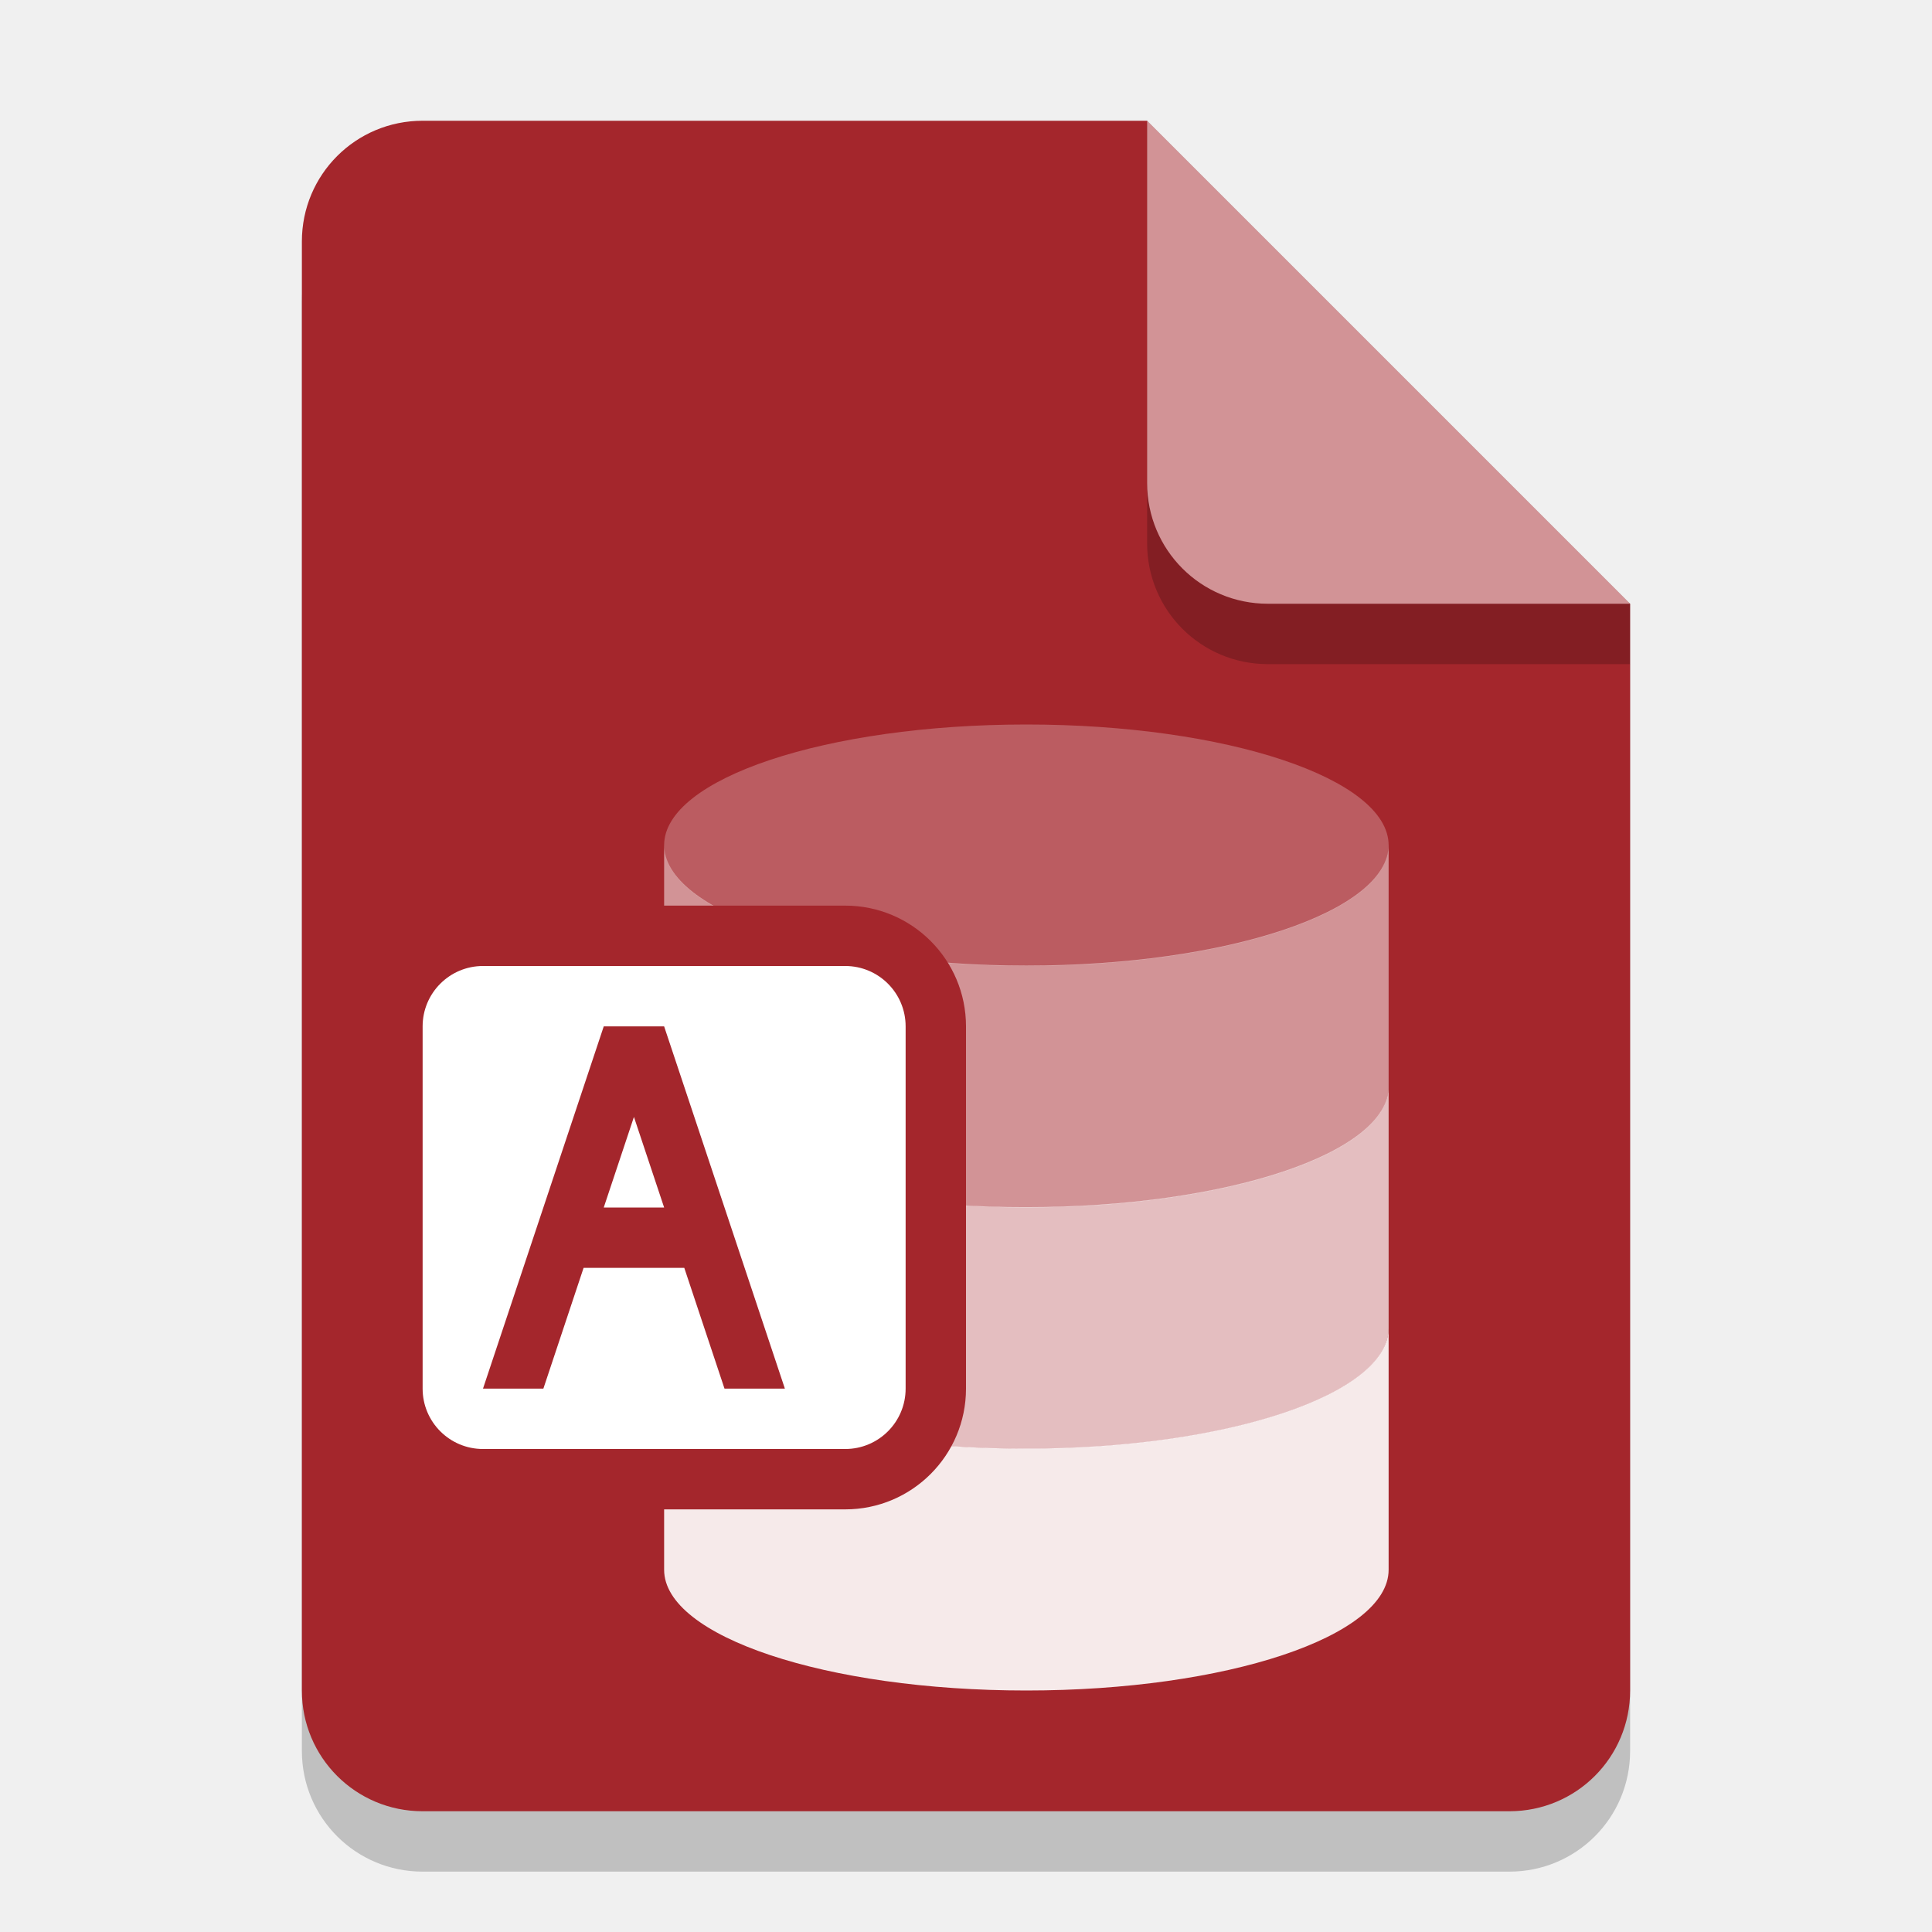
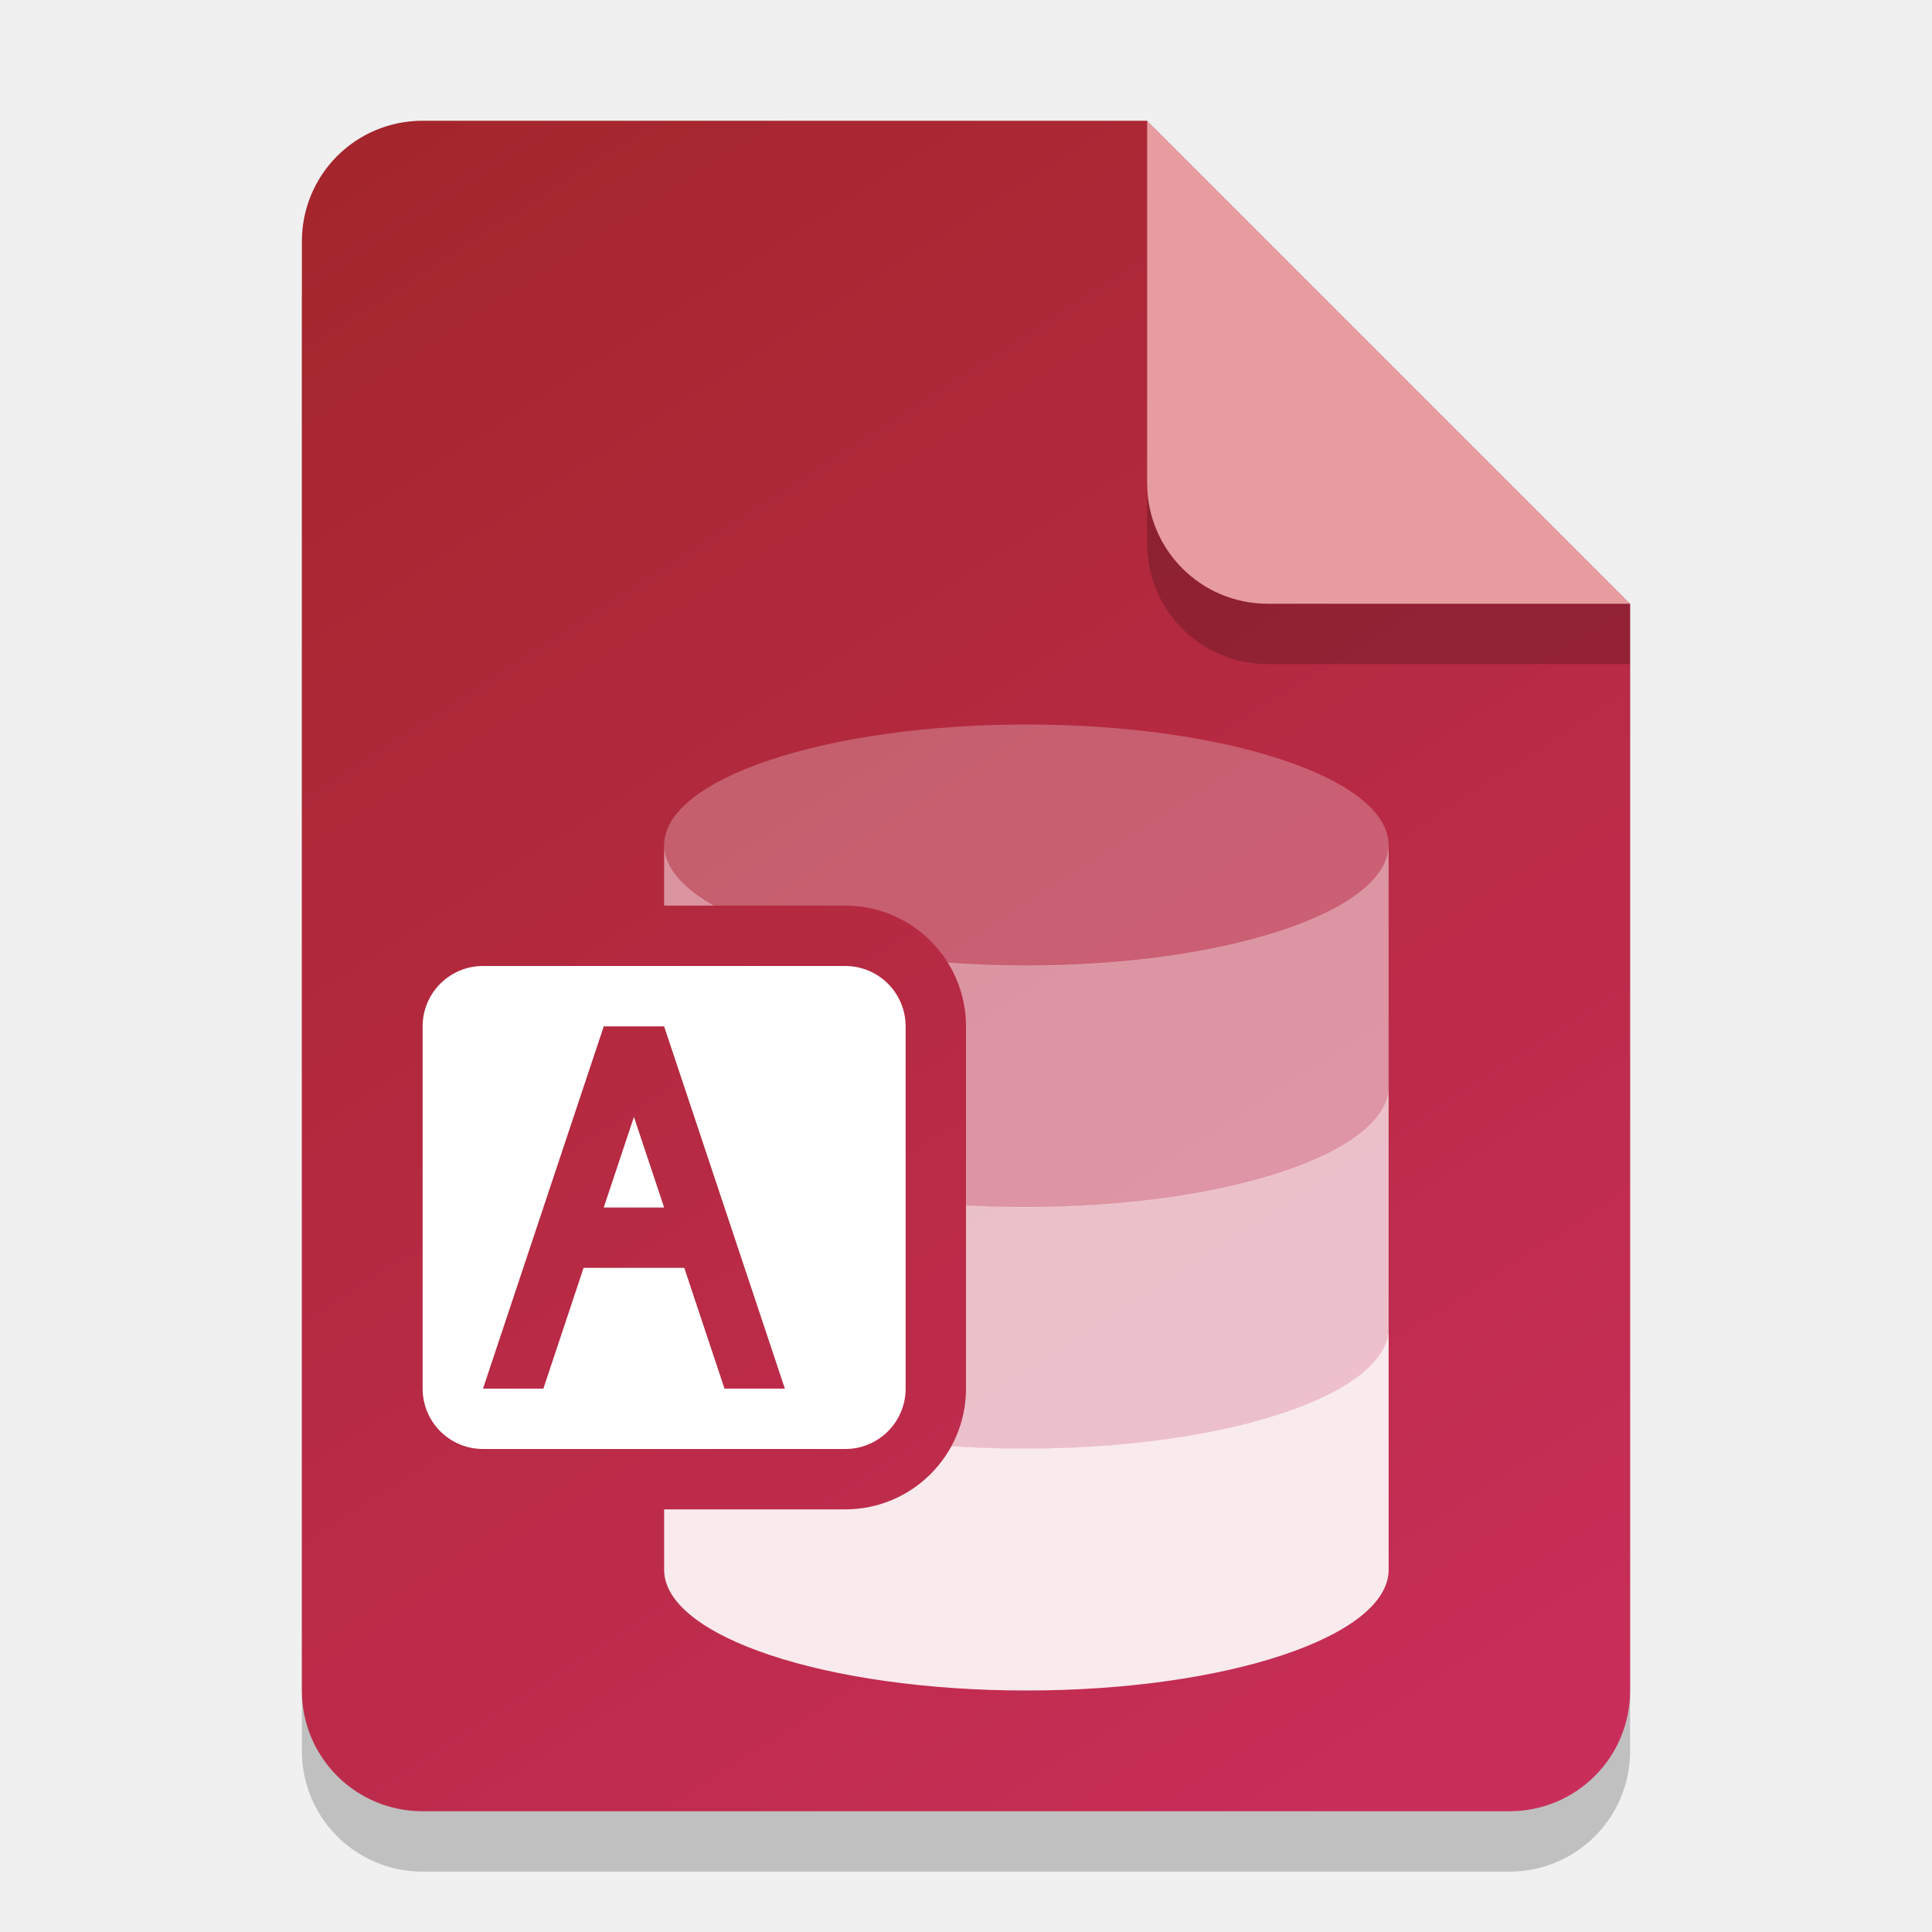
- <svg xmlns="http://www.w3.org/2000/svg" width="32" height="32" viewBox="0 0 32 32" version="1.1" id="svg5">
-   <defs id="defs2" />
+ <svg xmlns="http://www.w3.org/2000/svg" xmlns:xlink="http://www.w3.org/1999/xlink" width="32" height="32" viewBox="0 0 32 32" version="1.1" id="svg5">
+   <defs id="defs2">
+     <linearGradient id="linearGradient879">
+       <stop style="stop-color:#a4262c;stop-opacity:1;" offset="0" id="stop875" />
+       <stop style="stop-color:#c92e5a;stop-opacity:1;" offset="1" id="stop877" />
+     </linearGradient>
+     <linearGradient xlink:href="#linearGradient879" id="linearGradient2335" x1="7" y1="2" x2="25" y2="30" gradientUnits="userSpaceOnUse" />
+     <linearGradient xlink:href="#linearGradient879" id="linearGradient2337" x1="7" y1="2" x2="25" y2="30" gradientUnits="userSpaceOnUse" />
+     <linearGradient xlink:href="#linearGradient879" id="linearGradient2339" x1="7" y1="2" x2="25" y2="30" gradientUnits="userSpaceOnUse" />
+   </defs>
  <path id="rect234" style="opacity:0.2;stroke-width:0.5;stroke-linecap:round;stroke-linejoin:round" d="m 7,3 h 12 l 8,8 v 18 c 0,1.108 -0.892,2 -2,2 H 7 C 5.892,31 5,30.108 5,29 V 5 C 5,3.892 5.892,3 7,3 Z" />
-   <path id="rect448" style="fill:#a4262c;fill-opacity:1;stroke-width:0.5;stroke-linecap:round;stroke-linejoin:round" d="m 7,2 h 12 l 3,5 5,3 v 18 c 0,1.108 -0.892,2 -2,2 H 7 C 5.892,30 5,29.108 5,28 V 4 C 5,2.892 5.892,2 7,2 Z" />
+   <path id="rect448" style="fill:url(#linearGradient2335);fill-opacity:1;stroke-width:0.5;stroke-linecap:round;stroke-linejoin:round" d="m 7,2 h 12 l 3,5 5,3 v 18 c 0,1.108 -0.892,2 -2,2 H 7 C 5.892,30 5,29.108 5,28 V 4 C 5,2.892 5.892,2 7,2 Z" />
  <ellipse style="opacity:0.25;fill:#ffffff;fill-opacity:1;stroke-width:2.53;stroke-linejoin:round" id="path2670" cx="17" cy="14" rx="6" ry="2" />
  <path id="rect3773" style="opacity:0.5;fill:#ffffff;fill-opacity:1;stroke-width:2.53;stroke-linejoin:round" d="m 11,14 v 4 c 0,1.105 2.686,2 6,2 3.314,0 6,-0.895 6,-2 v -0.003 -0.003 -0.003 -0.003 -0.003 -0.003 -0.003 -0.003 -0.003 -0.003 -0.003 -0.003 -0.003 -0.003 -0.003 -0.003 -0.003 -3.956 c 0,1.105 -2.686,2 -6,2 -3.314,0 -6,-0.895 -6,-2 z" />
  <path d="m 11,18 v 4 c 0,1.105 2.686,2 6,2 3.314,0 6,-0.895 6,-2 v -0.003 -0.003 -0.003 -0.003 -0.003 -0.003 -0.003 -0.003 -0.003 -0.003 -0.003 -0.003 -0.003 -0.003 -0.003 -0.003 -0.003 -3.955 c 0,1.105 -2.686,2 -6,2 C 13.686,20 11,19.105 11,18 Z" style="opacity:0.7;fill:#ffffff;fill-opacity:1;stroke-width:2.53;stroke-linejoin:round" id="path5291" />
  <path d="m 11,22 v 4 c 0,1.105 2.686,2 6,2 3.314,0 6,-0.895 6,-2 v -0.003 -0.003 -0.003 -0.003 -0.003 -0.003 -0.003 -0.003 -0.003 -0.003 -0.003 -0.003 -0.003 -0.003 -0.003 -0.003 -0.003 -3.955 c 0,1.105 -2.686,2 -6,2 C 13.686,24 11,23.105 11,22 Z" style="opacity:0.9;fill:#ffffff;fill-opacity:1;stroke-width:2.53;stroke-linejoin:round" id="path5319" />
  <path d="M 27,11 H 21 C 19.892,11 19,10.108 19,9 V 2 l 8,8 z" style="opacity:0.2;fill:#000000;stroke-width:0.5;stroke-linecap:round;stroke-linejoin:round" id="path611" />
-   <path id="rect600" style="fill:#d29396;fill-opacity:1;stroke-width:0.5;stroke-linecap:round;stroke-linejoin:round" d="M 27,10 H 21 C 19.892,10 19,9.108 19,8 V 2 l 4,4 z" />
-   <rect style="fill:#a4262c;fill-opacity:1;stroke-width:1" id="rect3242" width="10" height="10" x="6" y="15" ry="2" />
+   <path id="rect600" style="fill:#e79c9f;fill-opacity:1;stroke-width:0.5;stroke-linecap:round;stroke-linejoin:round" d="M 27,10 H 21 C 19.892,10 19,9.108 19,8 V 2 l 4,4 z" />
+   <rect style="fill:url(#linearGradient2337);fill-opacity:1;stroke-width:1" id="rect3242" width="10" height="10" x="6" y="15" ry="2" />
  <rect style="fill:#ffffff;fill-opacity:1;stroke-width:0.5" id="rect2687" width="8" height="8" x="7" y="16" ry="1" />
-   <path id="rect9329" style="fill:#a4262c;stroke-linecap:round;stroke-linejoin:round" d="M 10 17 L 8 23 L 9 23 L 9.666 21 L 11.334 21 L 12 23 L 13 23 L 11 17 L 10 17 z M 10.5 18.5 L 11 20 L 10 20 L 10.5 18.5 z " />
+   <path id="rect9329" style="fill:url(#linearGradient2339);stroke-linecap:round;stroke-linejoin:round;fill-opacity:1" d="M 10 17 L 8 23 L 9 23 L 9.666 21 L 11.334 21 L 12 23 L 13 23 L 11 17 L 10 17 z M 10.5 18.5 L 11 20 L 10 20 L 10.5 18.5 z " />
</svg>
